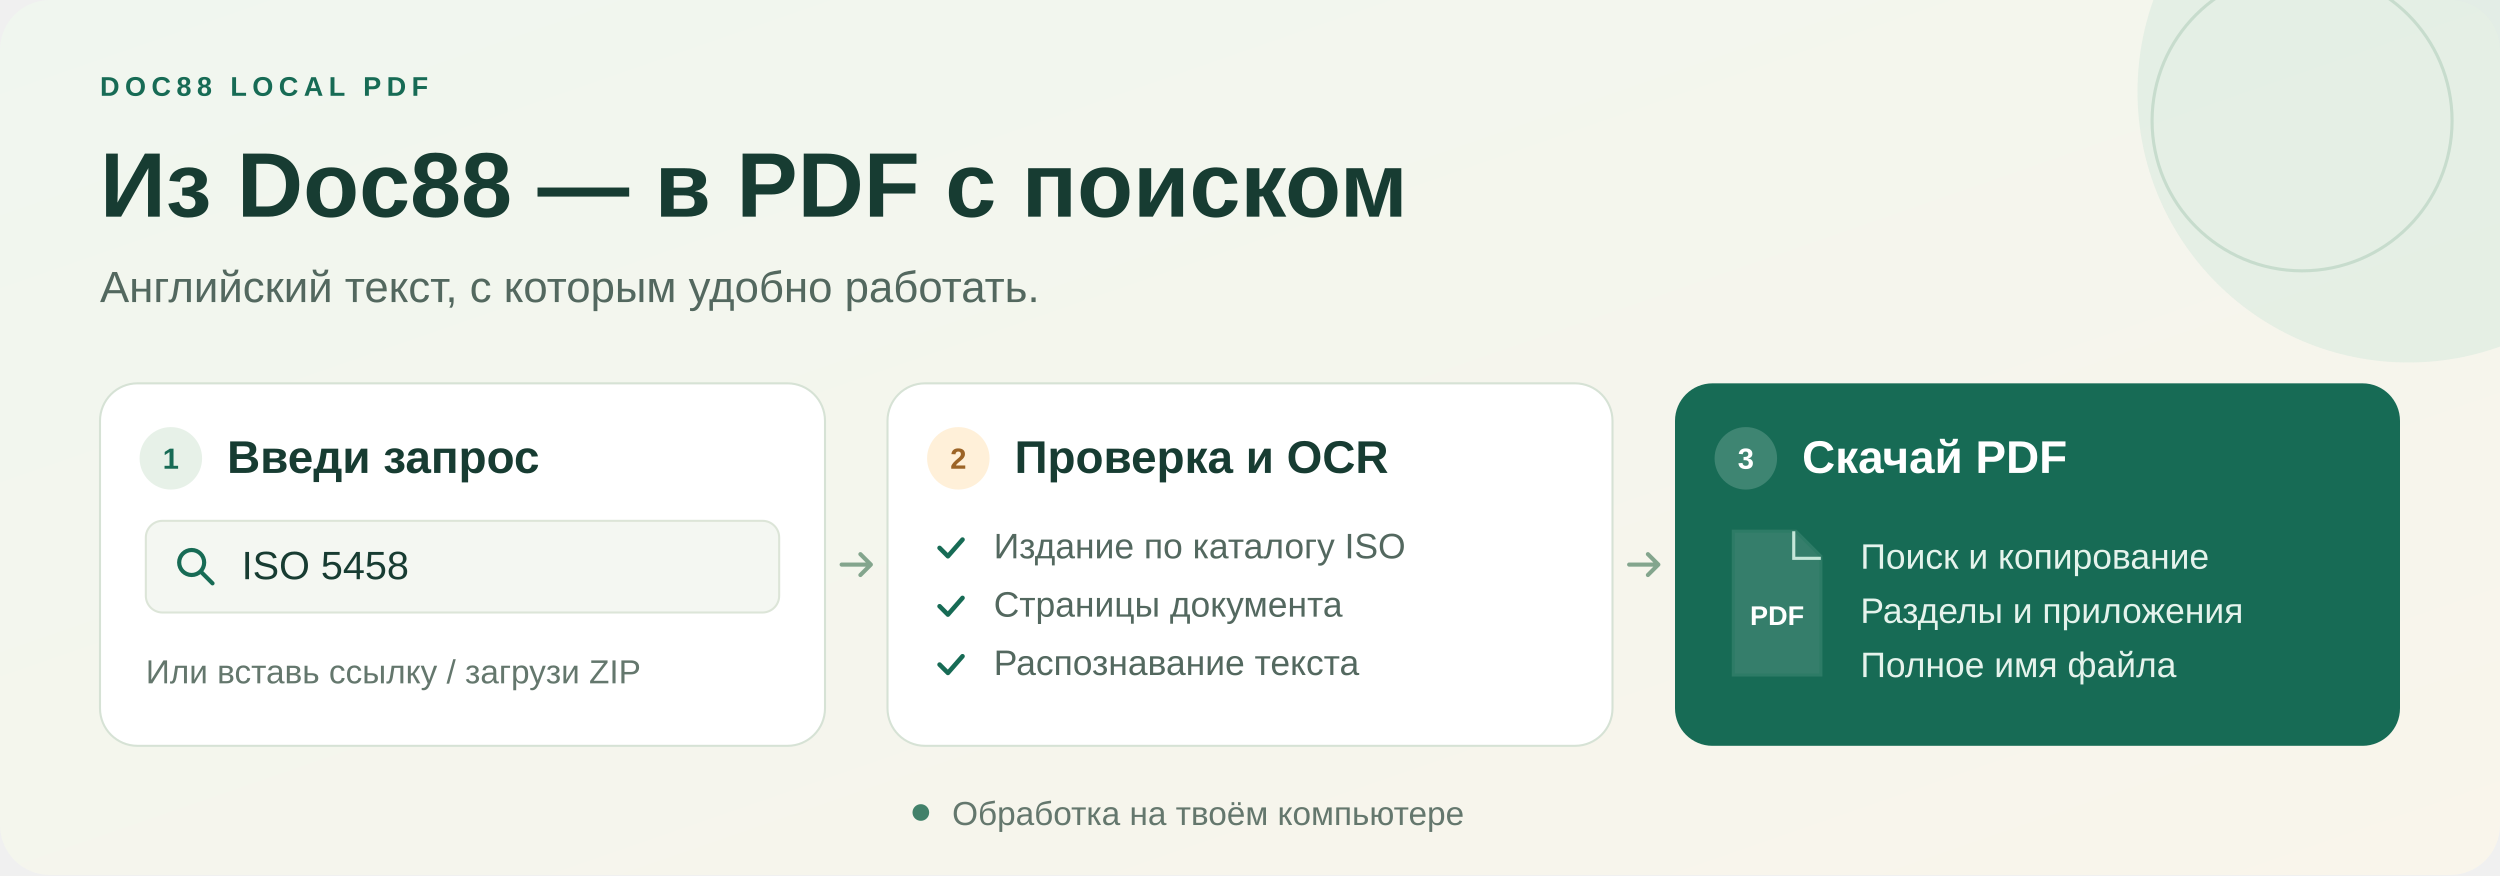
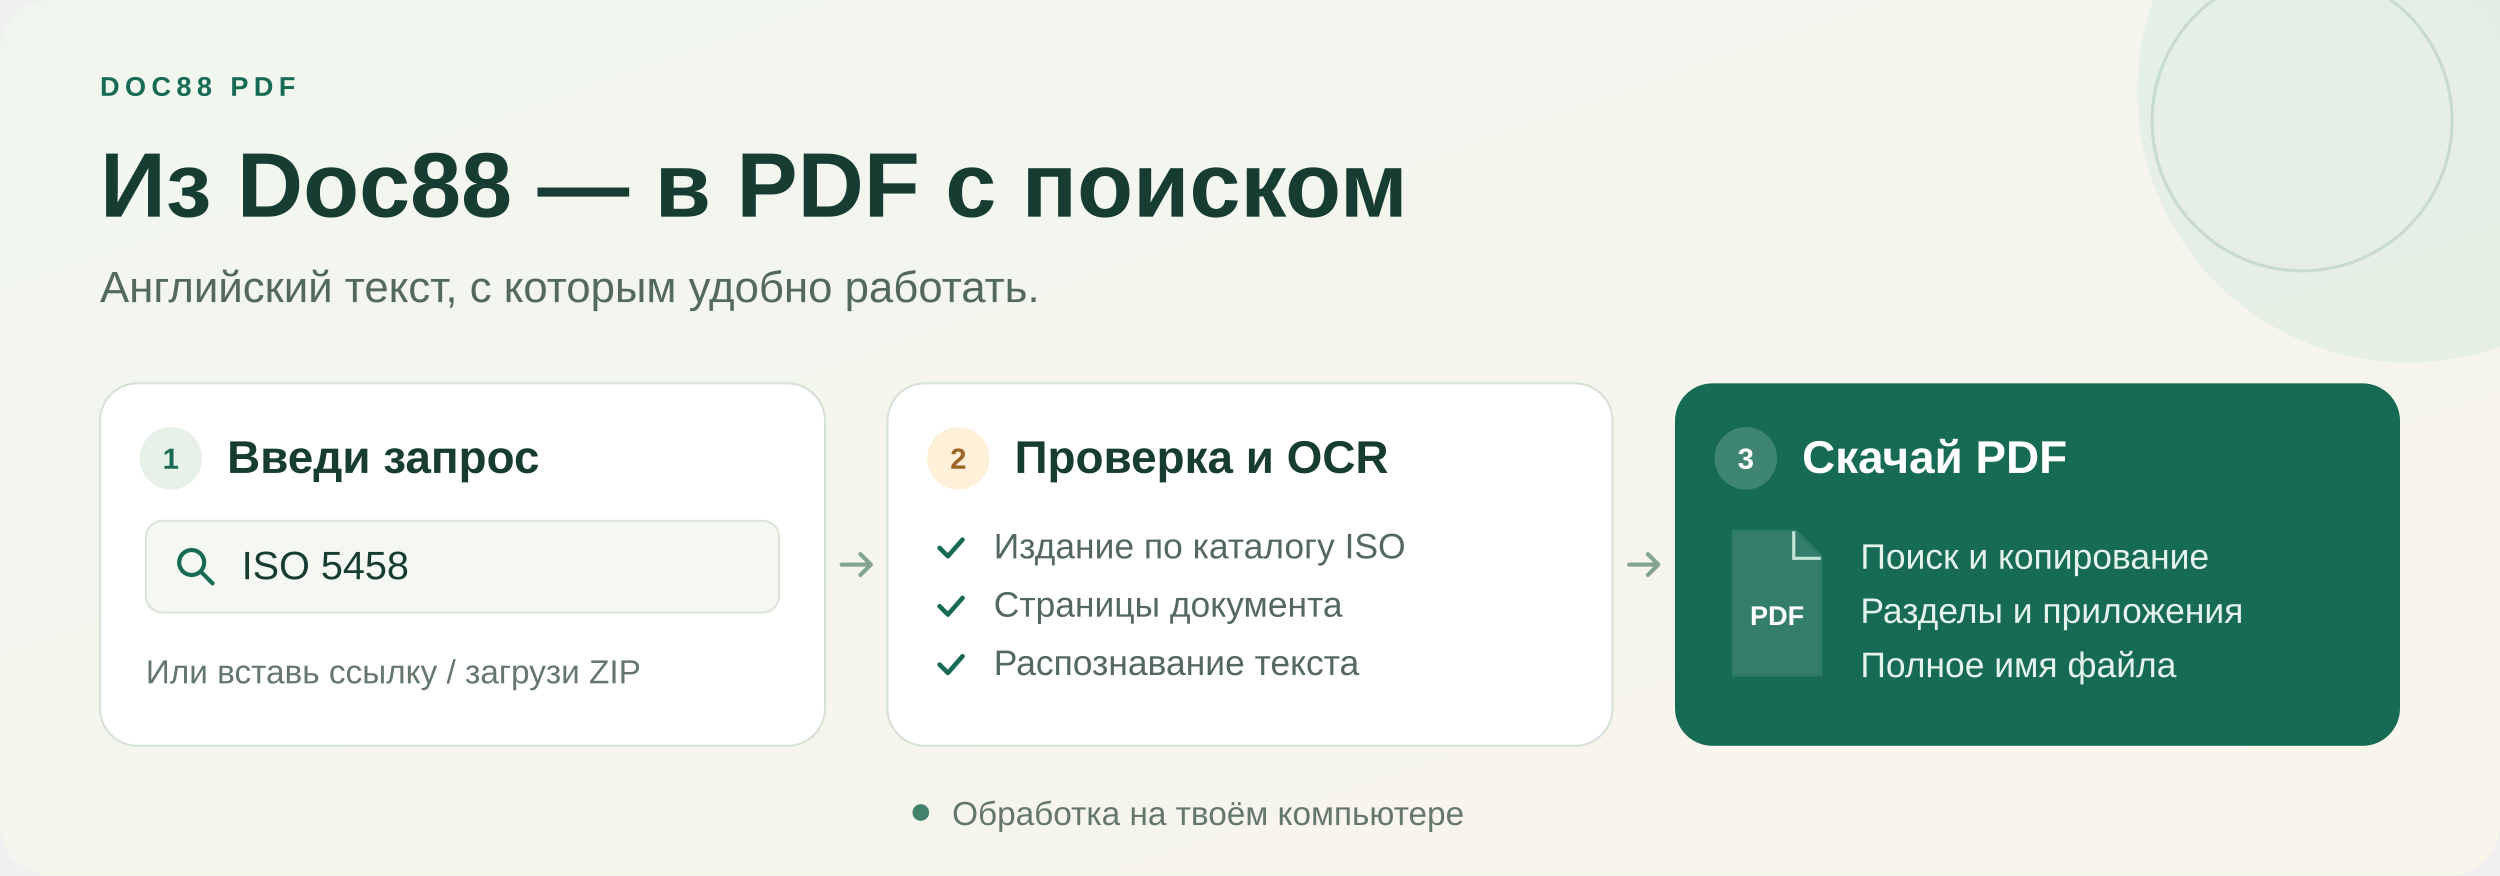
<svg xmlns="http://www.w3.org/2000/svg" width="1200" height="420" viewBox="0 0 1200 420" role="img" aria-labelledby="title description">
  <defs>
    <linearGradient id="background" x1="0" y1="0" x2="1" y2="1">
      <stop stop-color="#f0f6ef" />
      <stop offset="1" stop-color="#f9f5eb" />
    </linearGradient>
  </defs>
  <rect width="1200" height="420" rx="24" fill="url(#background)" />
  <circle cx="1156" cy="44" r="130" fill="#dcebe0" opacity=".65" />
  <circle cx="1105" cy="58" r="72" fill="none" stroke="#c7dccd" stroke-width="1.5" />
  <g font-family="Segoe UI, Arial, sans-serif">
    <text x="48" y="46" fill="#176b55" font-size="13" font-weight="700" letter-spacing="2.6">
-       DOC88 LOCAL PDF
+       DOC88 PDF
    </text>
    <text x="48" y="104" fill="#173c32" font-size="44" font-weight="700">
      Из Doc88 — в PDF с поиском
    </text>
    <text x="48" y="145" fill="#53685f" font-size="21">
      Английский текст, с которым удобно работать.
    </text>
    <rect x="48" y="184" width="348" height="174" rx="18" fill="#fff" stroke="#d6e2d5" />
    <circle cx="82" cy="220" r="15" fill="#e7f1e8" />
    <text x="82" y="225" fill="#176b55" text-anchor="middle" font-size="14" font-weight="700">
      1
    </text>
    <text x="109" y="227" fill="#173c32" font-size="22" font-weight="600">Введи запрос</text>
    <rect x="70" y="250" width="304" height="44" rx="8" fill="#f4f7f2" stroke="#dce5d8" />
    <circle cx="92" cy="270" r="6" fill="none" stroke="#176b55" stroke-width="2" />
    <path d="m97 275 5 5" fill="none" stroke="#176b55" stroke-width="2" stroke-linecap="round" />
    <text x="116" y="278" fill="#173c32" font-size="19">ISO 5458</text>
    <text x="70" y="328" fill="#64776d" font-size="16">Или вставь ссылку / загрузи ZIP</text>
    <path d="M404 271h14m-5-5 5 5-5 5" fill="none" stroke="#83a58d" stroke-width="2" stroke-linecap="round" stroke-linejoin="round" />
    <rect x="426" y="184" width="348" height="174" rx="18" fill="#fff" stroke="#d6e2d5" />
    <circle cx="460" cy="220" r="15" fill="#fff0d9" />
    <text x="460" y="225" fill="#9c6427" text-anchor="middle" font-size="14" font-weight="700">
      2
    </text>
    <text x="487" y="227" fill="#173c32" font-size="22" font-weight="600">Проверка и OCR</text>
    <g fill="none" stroke="#176b55" stroke-width="2.2" stroke-linecap="round" stroke-linejoin="round">
      <path d="m451 263 4 4 7-8" />
      <path d="m451 291 4 4 7-8" />
      <path d="m451 319 4 4 7-8" />
    </g>
    <g fill="#53685f" font-size="17">
      <text x="477" y="268">Издание по каталогу ISO</text>
      <text x="477" y="296">Страницы документа</text>
      <text x="477" y="324">Распознавание текста</text>
    </g>
    <path d="M782 271h14m-5-5 5 5-5 5" fill="none" stroke="#83a58d" stroke-width="2" stroke-linecap="round" stroke-linejoin="round" />
    <rect x="804" y="184" width="348" height="174" rx="18" fill="#176b55" />
    <circle cx="838" cy="220" r="15" fill="#3e8572" />
    <text x="838" y="225" fill="#fff" text-anchor="middle" font-size="14" font-weight="700">3</text>
    <text x="865" y="227" fill="#fff" font-size="22" font-weight="600">Скачай PDF</text>
    <path d="M832 255h30l12 12v57h-42z" fill="#fff" opacity=".13" stroke="#c5e7d9" stroke-width="1.5" />
    <path d="M861 255v13h13" fill="none" stroke="#c5e7d9" stroke-width="1.5" />
    <text x="853" y="300" fill="#fff" text-anchor="middle" font-size="13" font-weight="700">
      PDF
    </text>
    <g fill="#e5f3ec" font-size="17">
      <text x="893" y="273">Поиск и копирование</text>
      <text x="893" y="299">Разделы и приложения</text>
      <text x="893" y="325">Полное имя файла</text>
    </g>
    <circle cx="442" cy="390" r="4" fill="#42816a" />
    <text x="457" y="396" fill="#64776d" font-size="16">Обработка на твоём компьютере</text>
  </g>
</svg>
